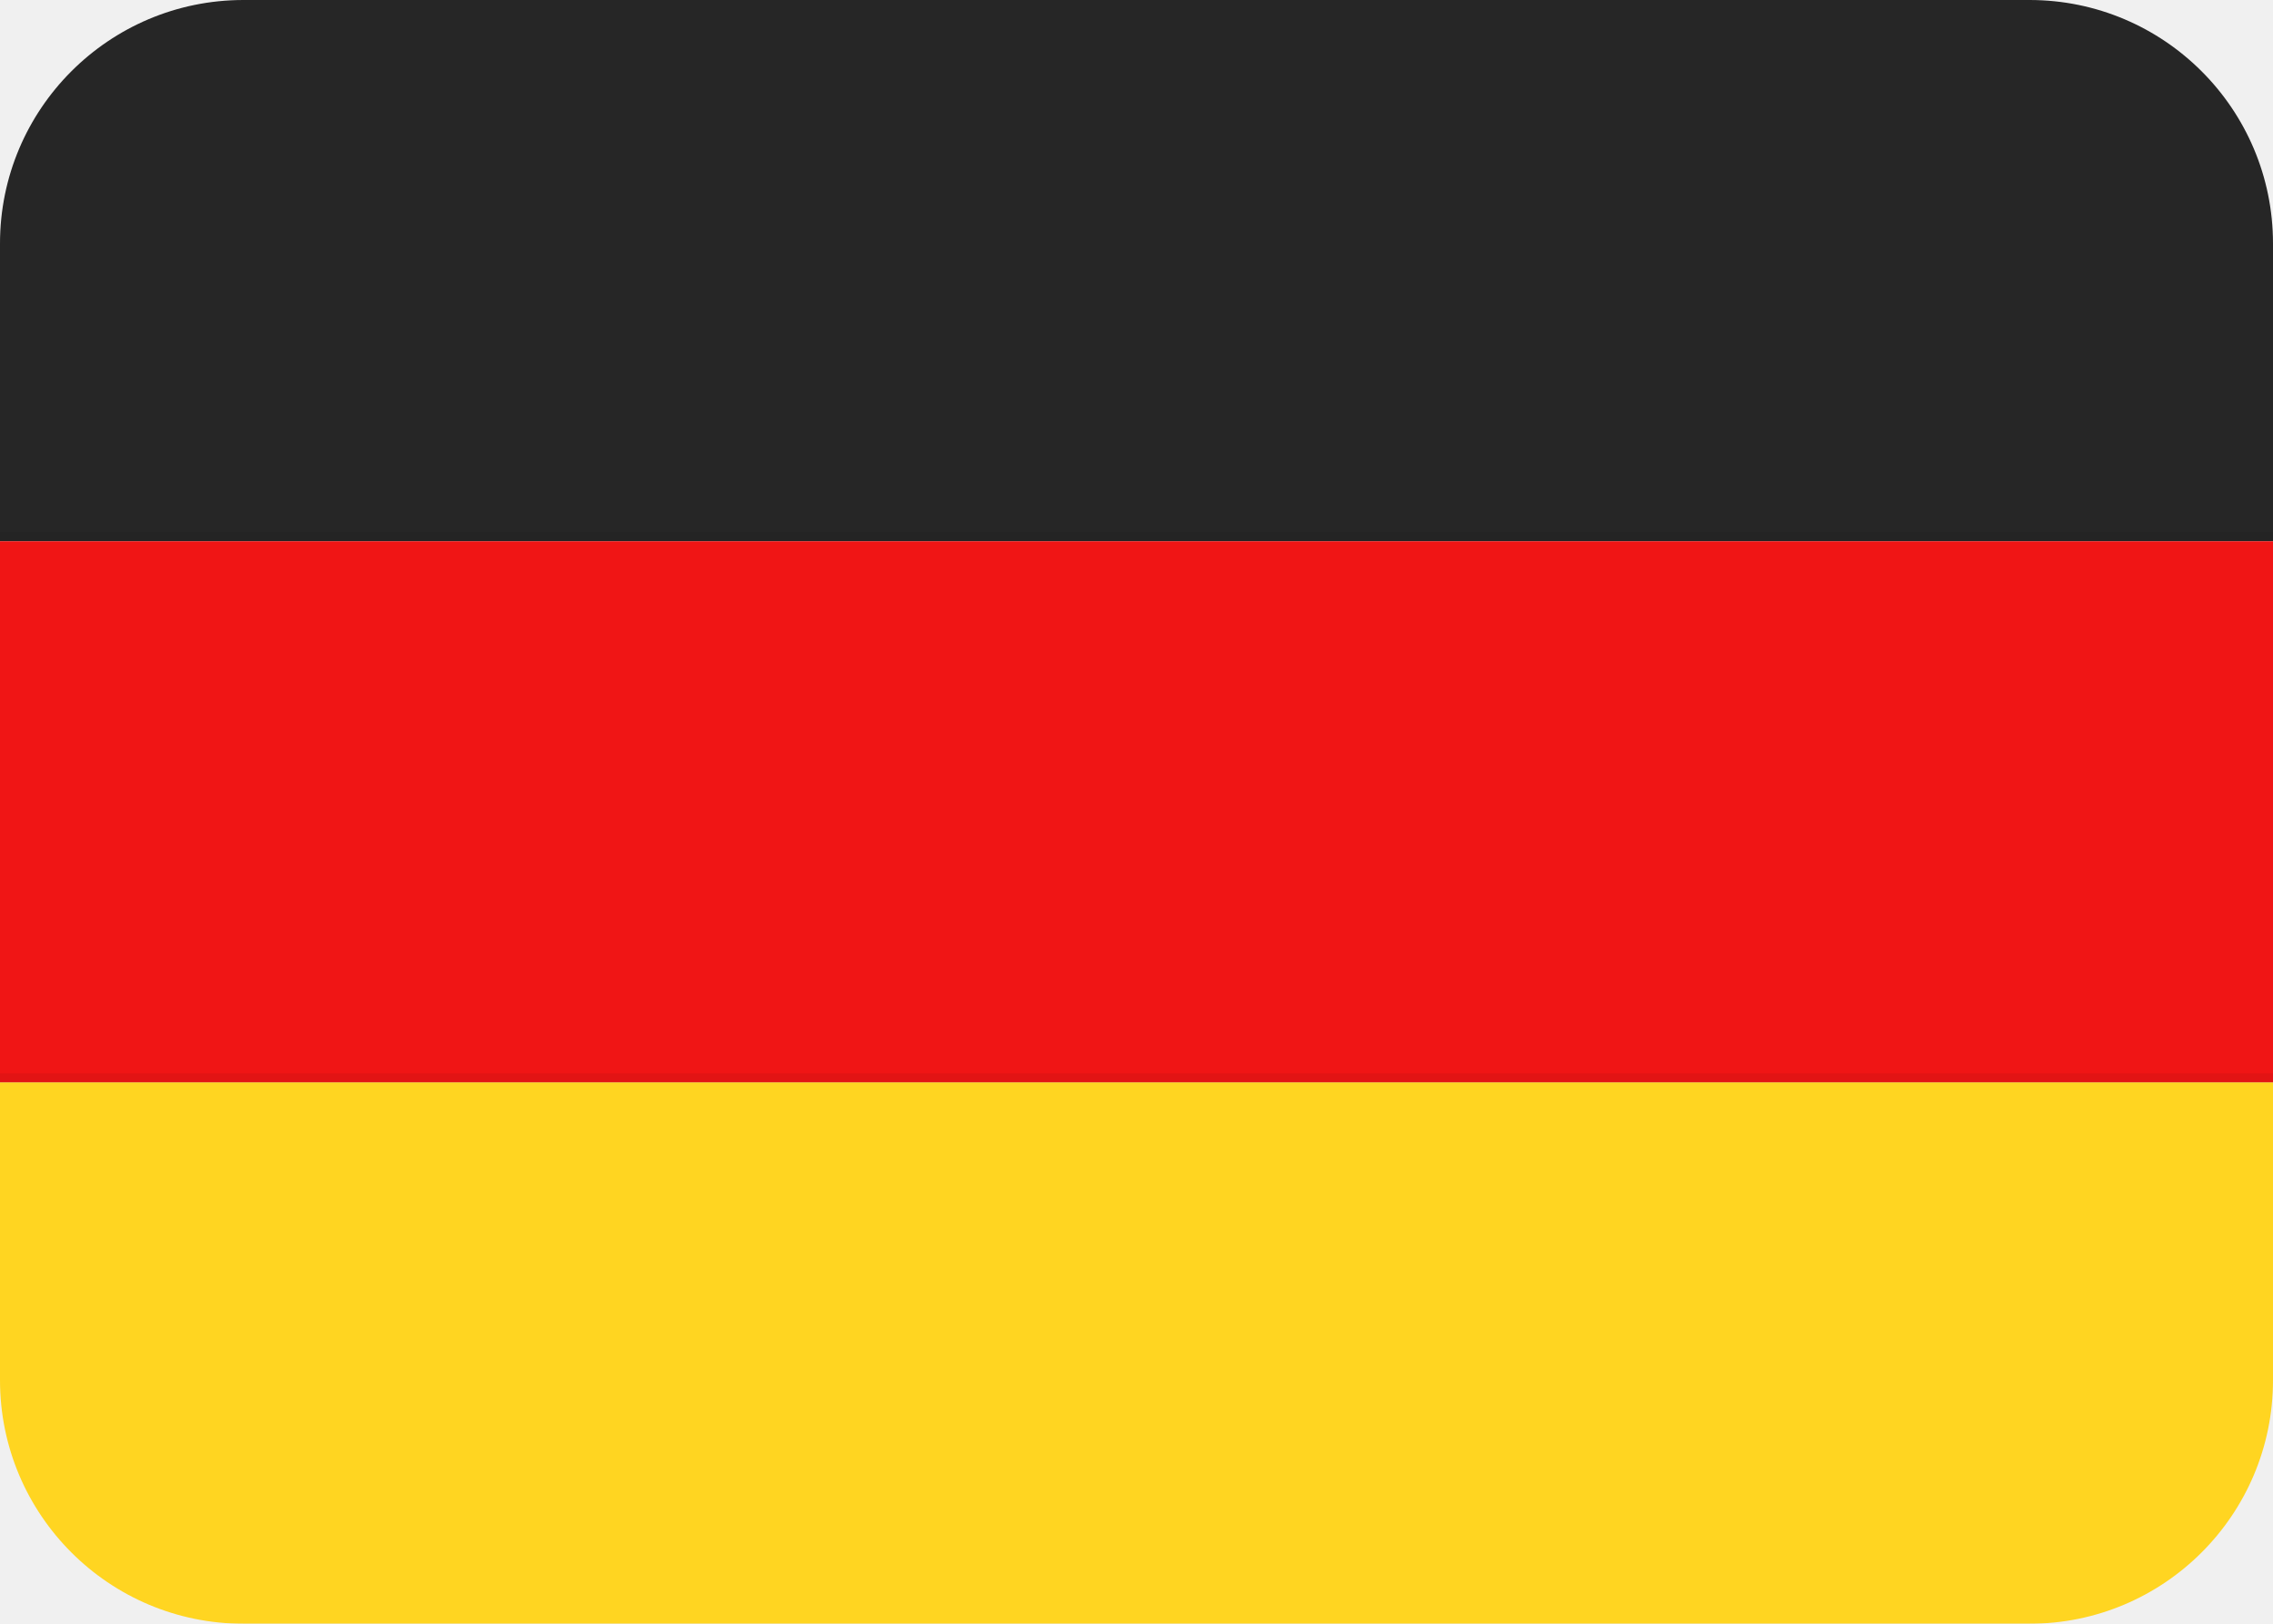
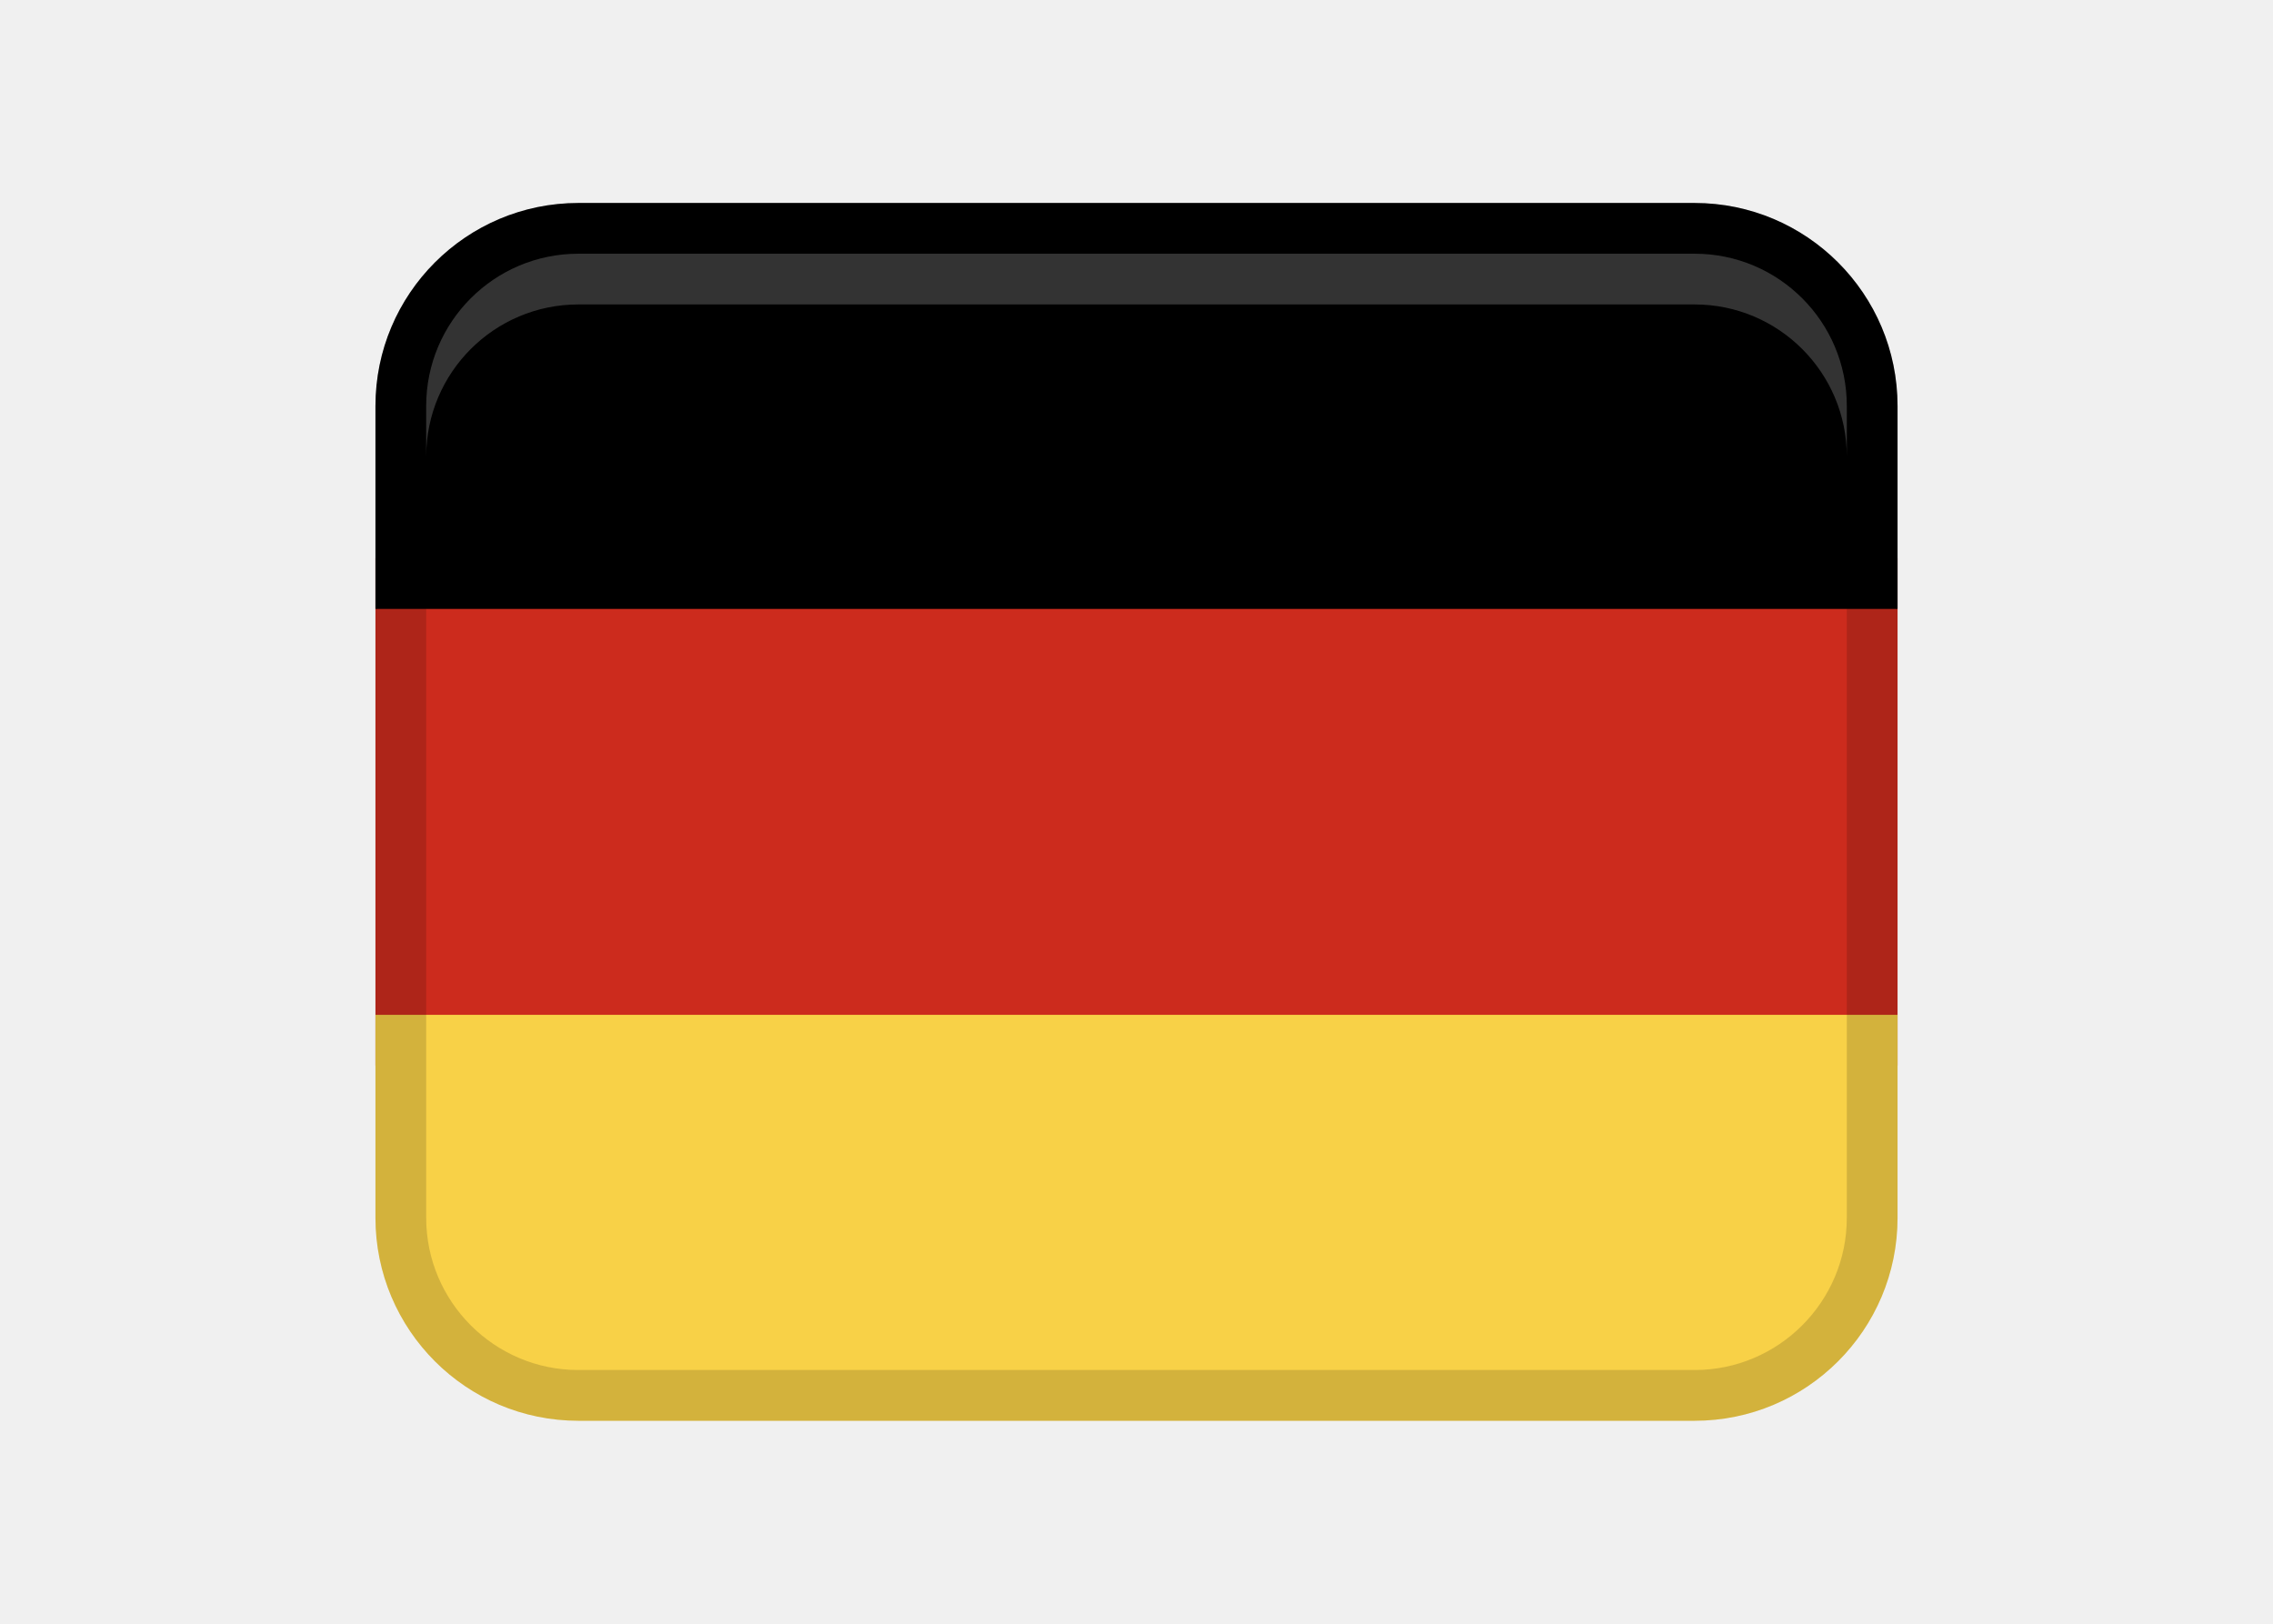
- <svg xmlns="http://www.w3.org/2000/svg" xmlns:xlink="http://www.w3.org/1999/xlink" height="20" viewBox="0 0 28 20" width="28">
-   <defs>
-     <path id="a" d="m0 6.667h28v6.667h-28z" />
-     <filter id="b" height="145%" width="110.7%" x="-5.4%" y="-22.5%">
-       <feMorphology in="SourceAlpha" operator="dilate" radius=".5" result="shadowSpreadOuter1" />
-       <feOffset in="shadowSpreadOuter1" result="shadowOffsetOuter1" />
-       <feColorMatrix in="shadowOffsetOuter1" values="0 0 0 0 0   0 0 0 0 0   0 0 0 0 0  0 0 0 0.06 0" />
-     </filter>
-     <path id="c" d="m0 13.333h28v6.667h-28z" />
-     <filter id="d" height="145%" width="110.7%" x="-5.4%" y="-22.5%">
-       <feMorphology in="SourceAlpha" operator="dilate" radius=".5" result="shadowSpreadOuter1" />
-       <feOffset in="shadowSpreadOuter1" result="shadowOffsetOuter1" />
-       <feColorMatrix in="shadowOffsetOuter1" values="0 0 0 0 0   0 0 0 0 0   0 0 0 0 0  0 0 0 0.06 0" />
-     </filter>
-     <mask id="e" fill="#fff">
-       <rect fill="#fff" fill-rule="evenodd" height="20" rx="3" width="28" />
-     </mask>
-   </defs>
-   <g fill="none" fill-rule="evenodd">
-     <path d="m0 0h28v6.667h-28z" fill="#262626" mask="url(#e)" />
-     <g mask="url(#e)">
-       <use fill="#000" filter="url(#b)" xlink:href="#a" />
-       <use fill="#f01515" xlink:href="#a" />
-     </g>
-     <g mask="url(#e)">
-       <use fill="#000" filter="url(#d)" xlink:href="#c" />
-       <use fill="#ffd521" xlink:href="#c" />
-     </g>
-   </g>
+ <svg xmlns="http://www.w3.org/2000/svg" width="28" height="20" viewBox="0 0 32 32">
+   <path fill="#CC2B1D" d="M1 11H31V21H1z" />
+   <path d="M5,4H27c2.208,0,4,1.792,4,4v4H1v-4c0-2.208,1.792-4,4-4Z" />
+   <path d="M5,20H27c2.208,0,4,1.792,4,4v4H1v-4c0-2.208,1.792-4,4-4Z" transform="rotate(180 16 24)" fill="#F8D147" />
+   <path d="M27,4H5c-2.209,0-4,1.791-4,4V24c0,2.209,1.791,4,4,4H27c2.209,0,4-1.791,4-4V8c0-2.209-1.791-4-4-4Zm3,20c0,1.654-1.346,3-3,3H5c-1.654,0-3-1.346-3-3V8c0-1.654,1.346-3,3-3H27c1.654,0,3,1.346,3,3V24Z" opacity=".15" />
+   <path d="M27,5H5c-1.657,0-3,1.343-3,3v1c0-1.657,1.343-3,3-3H27c1.657,0,3,1.343,3,3v-1c0-1.657-1.343-3-3-3Z" fill="#FFFFFF" opacity=".2" />
</svg>
